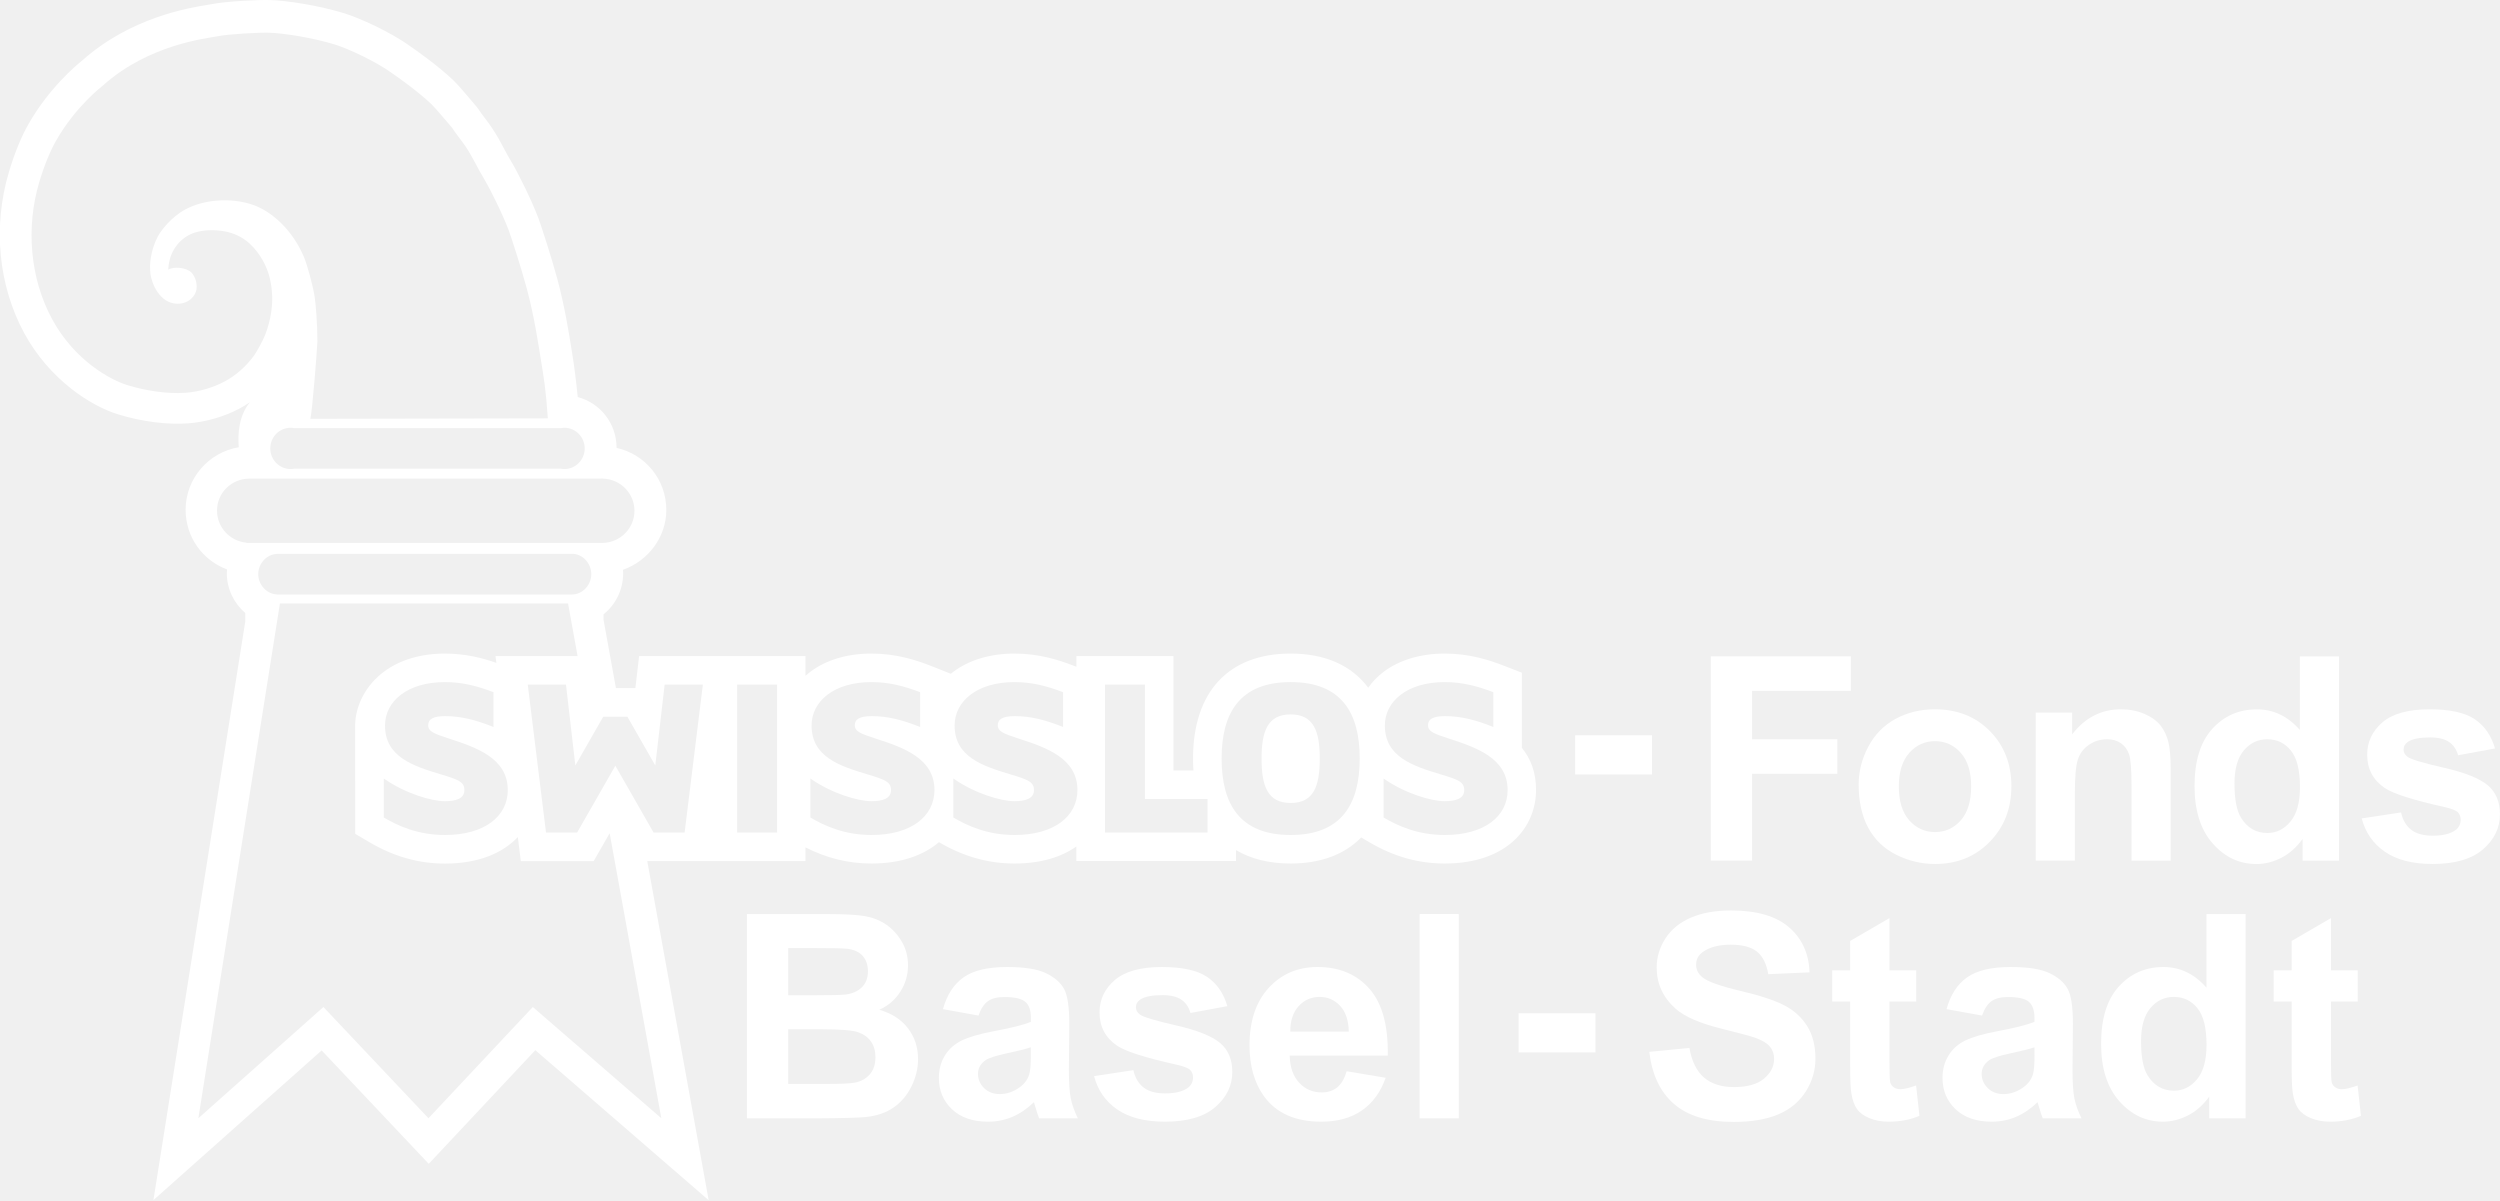
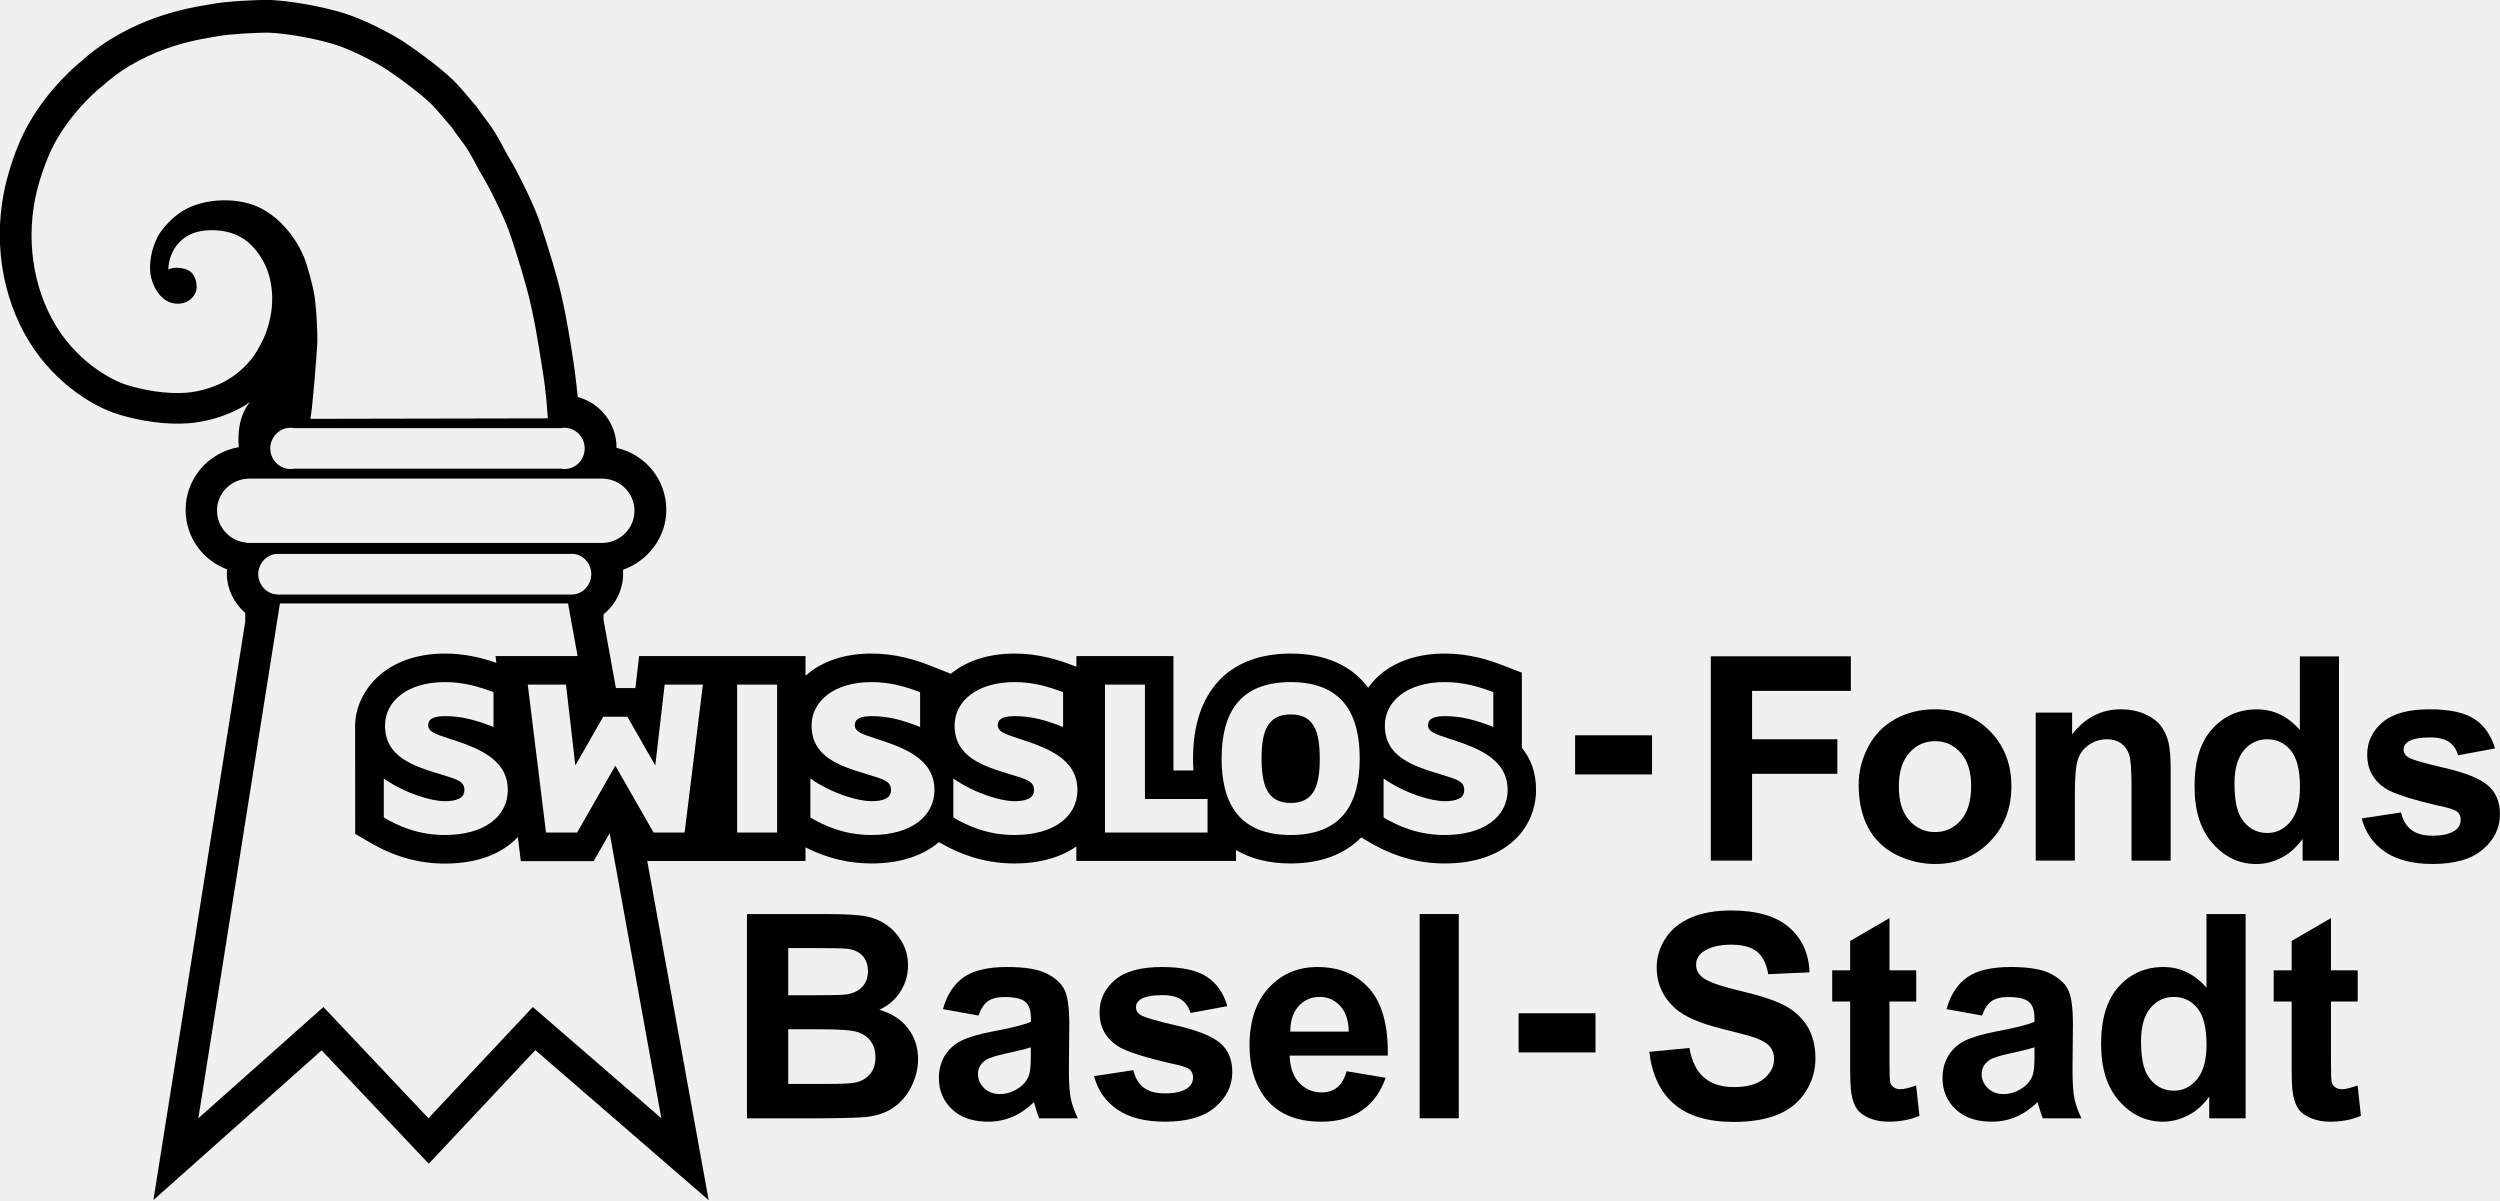
- <svg xmlns="http://www.w3.org/2000/svg" version="1.1" id="Ebene_1" x="0px" y="0px" viewBox="0 0 435.57 209.11" style="enable-background:new 0 0 435.57 209.11;" xml:space="preserve">
-   <style type="text/css">
- 	.st0{fill:#FFFFFF;}
- </style>
-   <g>
-     <rect x="274.43" y="128.11" class="st0" width="13.4" height="6.82" />
-     <polygon class="st0" points="305.26,134.82 320.12,134.82 320.12,128.8 305.26,128.8 305.26,120.37 322.47,120.37 322.47,114.35    298.07,114.35 298.07,149.94 305.26,149.94  " />
-     <path class="st0" d="M350.44,136.98c0-3.87-1.25-7.07-3.74-9.6c-2.49-2.53-5.69-3.8-9.59-3.8c-2.52,0-4.81,0.56-6.86,1.67   c-2.05,1.12-3.63,2.74-4.75,4.86c-1.12,2.12-1.67,4.31-1.67,6.58c0,2.96,0.56,5.47,1.67,7.54c1.12,2.06,2.75,3.63,4.89,4.7   c2.14,1.07,4.4,1.6,6.76,1.6c3.82,0,6.99-1.28,9.5-3.85C349.18,144.11,350.44,140.88,350.44,136.98z M341.62,142.93   c-1.21,1.36-2.7,2.04-4.48,2.04c-1.78,0-3.28-0.68-4.49-2.04c-1.21-1.36-1.82-3.32-1.82-5.88c0-2.56,0.61-4.52,1.82-5.88   c1.21-1.36,2.71-2.04,4.49-2.04c1.78,0,3.27,0.68,4.48,2.04c1.21,1.36,1.81,3.3,1.81,5.83   C343.43,139.59,342.82,141.57,341.62,142.93z" />
-     <path class="st0" d="M369.51,129.48c0.66,0.45,1.13,1.09,1.42,1.91c0.29,0.82,0.44,2.62,0.44,5.4v13.16h6.82v-16.02   c0-1.99-0.13-3.52-0.38-4.59c-0.25-1.07-0.7-2.02-1.33-2.87c-0.64-0.84-1.58-1.53-2.83-2.08c-1.25-0.54-2.62-0.81-4.13-0.81   c-3.41,0-6.25,1.46-8.5,4.37v-3.79h-6.34v25.78h6.82v-11.68c0-2.88,0.17-4.86,0.52-5.92c0.35-1.07,0.99-1.93,1.93-2.57   c0.94-0.65,2-0.97,3.18-0.97C368.07,128.8,368.86,129.03,369.51,129.48z" />
-     <path class="st0" d="M401.18,146.16v3.79h6.34v-35.59h-6.82v12.82c-2.1-2.4-4.6-3.59-7.48-3.59c-3.14,0-5.74,1.14-7.79,3.41   c-2.06,2.27-3.08,5.6-3.08,9.97c0,4.27,1.06,7.6,3.17,9.99c2.11,2.39,4.65,3.58,7.61,3.58c1.46,0,2.9-0.36,4.33-1.08   C398.88,148.73,400.12,147.63,401.18,146.16z M390.45,142.47c-0.76-1.23-1.14-3.22-1.14-5.97c0-2.56,0.55-4.48,1.64-5.77   c1.09-1.29,2.45-1.93,4.07-1.93c1.67,0,3.04,0.65,4.1,1.95c1.07,1.3,1.6,3.44,1.6,6.4c0,2.65-0.55,4.65-1.65,5.98   c-1.1,1.34-2.44,2-4.01,2C393.08,145.14,391.55,144.25,390.45,142.47z" />
-     <path class="st0" d="M433.43,136.81c-1.44-1.2-3.98-2.21-7.61-3.04c-3.63-0.83-5.76-1.46-6.37-1.92c-0.45-0.34-0.68-0.75-0.68-1.24   c0-0.57,0.26-1.03,0.78-1.38c0.78-0.5,2.06-0.75,3.86-0.75c1.42,0,2.52,0.27,3.29,0.8c0.77,0.53,1.29,1.3,1.57,2.31l6.43-1.19   c-0.65-2.25-1.83-3.95-3.54-5.1c-1.72-1.15-4.34-1.72-7.87-1.72c-3.71,0-6.44,0.76-8.21,2.28c-1.76,1.52-2.65,3.4-2.65,5.63   c0,2.48,1.02,4.41,3.06,5.8c1.47,1,4.96,2.11,10.46,3.33c1.18,0.28,1.94,0.57,2.28,0.9c0.32,0.34,0.49,0.77,0.49,1.29   c0,0.76-0.3,1.37-0.9,1.82c-0.89,0.65-2.22,0.97-3.98,0.97c-1.6,0-2.85-0.34-3.74-1.03c-0.89-0.69-1.48-1.7-1.77-3.02l-6.85,1.04   c0.63,2.44,1.97,4.38,4.02,5.8c2.05,1.42,4.83,2.14,8.34,2.14c3.87,0,6.79-0.85,8.76-2.55c1.97-1.7,2.96-3.73,2.96-6.09   C435.57,139.72,434.86,138.02,433.43,136.81z" />
-     <path class="st0" d="M153.2,175.93c1.54-0.7,2.76-1.74,3.65-3.13c0.9-1.39,1.35-2.92,1.35-4.59c0-1.54-0.36-2.93-1.09-4.16   c-0.73-1.24-1.64-2.23-2.73-2.97c-1.09-0.74-2.33-1.23-3.71-1.47c-1.38-0.23-3.48-0.35-6.3-0.35h-14.23v35.59h12.11   c4.58-0.03,7.47-0.11,8.67-0.24c1.91-0.21,3.52-0.77,4.82-1.69c1.3-0.92,2.33-2.14,3.08-3.67c0.75-1.53,1.13-3.1,1.13-4.72   c0-2.05-0.58-3.84-1.75-5.37C157.04,177.64,155.37,176.56,153.2,175.93z M137.33,165.18h4.13c3.38,0,5.43,0.04,6.14,0.12   c1.2,0.15,2.1,0.56,2.71,1.25c0.61,0.69,0.91,1.58,0.91,2.68c0,1.15-0.35,2.08-1.06,2.78s-1.67,1.13-2.9,1.27   c-0.68,0.08-2.42,0.12-5.22,0.12h-4.71V165.18z M151.52,187.21c-0.67,0.75-1.54,1.23-2.61,1.42c-0.7,0.15-2.34,0.22-4.93,0.22   h-6.65v-9.52h5.8c3.27,0,5.39,0.17,6.37,0.51c0.98,0.34,1.73,0.88,2.25,1.63c0.52,0.74,0.78,1.65,0.78,2.72   C152.52,185.45,152.19,186.46,151.52,187.21z" />
-     <path class="st0" d="M186.23,186.37l0.07-7.96c0-2.96-0.3-5-0.91-6.11c-0.61-1.11-1.66-2.02-3.14-2.74   c-1.49-0.72-3.75-1.08-6.8-1.08c-3.35,0-5.88,0.6-7.57,1.8c-1.7,1.2-2.9,3.04-3.59,5.54l6.19,1.12c0.42-1.2,0.97-2.04,1.65-2.51   c0.68-0.48,1.63-0.72,2.84-0.72c1.8,0,3.02,0.28,3.67,0.84c0.65,0.56,0.97,1.49,0.97,2.8v0.68c-1.23,0.52-3.44,1.08-6.63,1.67   c-2.36,0.45-4.17,0.98-5.43,1.59c-1.25,0.61-2.23,1.48-2.93,2.62c-0.7,1.14-1.04,2.44-1.04,3.9c0,2.2,0.76,4.02,2.29,5.46   c1.53,1.44,3.62,2.16,6.28,2.16c1.51,0,2.92-0.28,4.25-0.85c1.33-0.57,2.57-1.42,3.74-2.55c0.05,0.13,0.13,0.4,0.24,0.8   c0.26,0.89,0.48,1.56,0.66,2.01h6.75c-0.6-1.23-1.01-2.38-1.23-3.46C186.34,190.31,186.23,188.64,186.23,186.37z M179.6,183.82   c0,1.64-0.09,2.74-0.27,3.33c-0.26,0.89-0.8,1.64-1.63,2.26c-1.12,0.81-2.29,1.21-3.52,1.21c-1.1,0-2.01-0.35-2.72-1.04   c-0.71-0.7-1.07-1.52-1.07-2.48c0-0.97,0.44-1.77,1.34-2.4c0.58-0.39,1.82-0.78,3.71-1.19c1.89-0.4,3.28-0.75,4.15-1.04V183.82z" />
-     <path class="st0" d="M212.57,181.71c-1.44-1.2-3.98-2.21-7.61-3.04c-3.63-0.83-5.76-1.46-6.37-1.92c-0.45-0.34-0.68-0.75-0.68-1.24   c0-0.57,0.26-1.03,0.78-1.38c0.78-0.5,2.06-0.75,3.86-0.75c1.42,0,2.52,0.27,3.29,0.8c0.77,0.53,1.29,1.3,1.57,2.31l6.43-1.19   c-0.65-2.25-1.83-3.95-3.54-5.1c-1.72-1.15-4.34-1.72-7.87-1.72c-3.71,0-6.44,0.76-8.21,2.28c-1.76,1.52-2.65,3.4-2.65,5.63   c0,2.48,1.02,4.41,3.06,5.8c1.47,1,4.96,2.11,10.46,3.33c1.18,0.28,1.94,0.57,2.28,0.9c0.32,0.34,0.49,0.77,0.49,1.29   c0,0.76-0.3,1.37-0.9,1.82c-0.89,0.65-2.22,0.97-3.98,0.97c-1.6,0-2.85-0.34-3.74-1.03c-0.89-0.69-1.48-1.7-1.77-3.02l-6.85,1.04   c0.63,2.44,1.97,4.38,4.02,5.8c2.05,1.42,4.83,2.14,8.34,2.14c3.87,0,6.79-0.85,8.76-2.55c1.97-1.7,2.96-3.73,2.96-6.09   C214.71,184.61,214,182.92,212.57,181.71z" />
-     <path class="st0" d="M238.6,172.28c-2.22-2.53-5.24-3.8-9.08-3.8c-3.41,0-6.24,1.21-8.47,3.63c-2.23,2.42-3.35,5.77-3.35,10.04   c0,3.58,0.85,6.54,2.55,8.89c2.15,2.93,5.47,4.39,9.95,4.39c2.83,0,5.19-0.65,7.08-1.96c1.88-1.3,3.27-3.2,4.14-5.69l-6.8-1.14   c-0.37,1.29-0.92,2.23-1.65,2.82c-0.73,0.58-1.63,0.87-2.69,0.87c-1.57,0-2.88-0.56-3.93-1.69c-1.05-1.12-1.6-2.7-1.65-4.72h17.09   C241.88,178.69,240.82,174.81,238.6,172.28z M224.81,179.74c-0.02-1.86,0.46-3.33,1.43-4.42c0.97-1.08,2.2-1.63,3.69-1.63   c1.39,0,2.57,0.51,3.54,1.54c0.97,1.03,1.48,2.53,1.53,4.5H224.81z" />
-     <rect x="247.34" y="159.25" class="st0" width="6.82" height="35.59" />
-     <rect x="264.58" y="176.54" class="st0" width="13.4" height="6.82" />
-     <path class="st0" d="M310.94,175.19c-1.68-0.88-4.26-1.74-7.76-2.56c-3.5-0.83-5.7-1.62-6.6-2.38c-0.71-0.6-1.07-1.32-1.07-2.16   c0-0.92,0.38-1.66,1.14-2.21c1.18-0.86,2.82-1.29,4.9-1.29c2.02,0,3.54,0.4,4.55,1.2c1.01,0.8,1.67,2.12,1.98,3.94l7.19-0.32   c-0.11-3.27-1.3-5.88-3.56-7.84c-2.26-1.96-5.62-2.94-10.09-2.94c-2.74,0-5.07,0.41-7,1.24c-1.93,0.83-3.42,2.03-4.44,3.61   c-1.03,1.58-1.54,3.27-1.54,5.09c0,2.82,1.09,5.2,3.28,7.16c1.55,1.39,4.26,2.57,8.11,3.52c2.99,0.74,4.91,1.26,5.75,1.55   c1.23,0.44,2.09,0.95,2.58,1.54c0.49,0.59,0.74,1.31,0.74,2.15c0,1.31-0.59,2.46-1.76,3.44c-1.17,0.98-2.92,1.47-5.23,1.47   c-2.19,0-3.92-0.55-5.21-1.65c-1.29-1.1-2.14-2.82-2.56-5.17l-6.99,0.68c0.47,3.98,1.91,7.01,4.32,9.09   c2.41,2.08,5.87,3.12,10.37,3.12c3.09,0,5.67-0.43,7.75-1.3c2.07-0.87,3.67-2.19,4.81-3.97c1.13-1.78,1.7-3.69,1.7-5.73   c0-2.25-0.47-4.14-1.42-5.67C313.92,177.28,312.61,176.07,310.94,175.19z" />
-     <path class="st0" d="M331.09,189.77c-0.45,0-0.84-0.11-1.15-0.34c-0.32-0.23-0.52-0.51-0.61-0.86c-0.09-0.35-0.13-1.57-0.13-3.68   V174.5h4.66v-5.44h-4.66v-9.1l-6.85,3.98v5.12h-3.13v5.44h3.13v11.24c0,2.41,0.07,4.01,0.22,4.81c0.18,1.12,0.5,2,0.96,2.66   c0.46,0.66,1.19,1.19,2.17,1.6c0.99,0.41,2.1,0.62,3.33,0.62c2.01,0,3.8-0.34,5.39-1.02l-0.58-5.29   C332.64,189.55,331.73,189.77,331.09,189.77z" />
-     <path class="st0" d="M361.09,186.37l0.07-7.96c0-2.96-0.3-5-0.91-6.11c-0.61-1.11-1.66-2.02-3.14-2.74   c-1.49-0.72-3.75-1.08-6.8-1.08c-3.35,0-5.88,0.6-7.58,1.8c-1.7,1.2-2.9,3.04-3.59,5.54l6.19,1.12c0.42-1.2,0.97-2.04,1.65-2.51   c0.68-0.48,1.63-0.72,2.84-0.72c1.8,0,3.02,0.28,3.67,0.84c0.65,0.56,0.97,1.49,0.97,2.8v0.68c-1.23,0.52-3.44,1.08-6.63,1.67   c-2.36,0.45-4.17,0.98-5.43,1.59c-1.25,0.61-2.23,1.48-2.92,2.62c-0.7,1.14-1.04,2.44-1.04,3.9c0,2.2,0.76,4.02,2.29,5.46   c1.53,1.44,3.62,2.16,6.28,2.16c1.5,0,2.92-0.28,4.25-0.85c1.33-0.57,2.57-1.42,3.74-2.55c0.05,0.13,0.13,0.4,0.24,0.8   c0.26,0.89,0.48,1.56,0.66,2.01h6.75c-0.6-1.23-1.01-2.38-1.23-3.46C361.2,190.31,361.09,188.64,361.09,186.37z M354.47,183.82   c0,1.64-0.09,2.74-0.27,3.33c-0.26,0.89-0.8,1.64-1.63,2.26c-1.12,0.81-2.29,1.21-3.52,1.21c-1.1,0-2.01-0.35-2.72-1.04   c-0.71-0.7-1.07-1.52-1.07-2.48c0-0.97,0.44-1.77,1.34-2.4c0.58-0.39,1.82-0.78,3.71-1.19c1.89-0.4,3.28-0.75,4.15-1.04V183.82z" />
-     <path class="st0" d="M384.42,172.07c-2.1-2.4-4.6-3.59-7.48-3.59c-3.14,0-5.74,1.14-7.79,3.41c-2.06,2.27-3.08,5.6-3.08,9.97   c0,4.27,1.06,7.6,3.17,9.99c2.11,2.39,4.65,3.58,7.61,3.58c1.46,0,2.9-0.36,4.33-1.08c1.43-0.72,2.67-1.82,3.73-3.29v3.79h6.34   v-35.59h-6.82V172.07z M382.79,188.03c-1.1,1.33-2.44,2-4.01,2c-1.97,0-3.51-0.89-4.61-2.67c-0.76-1.23-1.14-3.22-1.14-5.97   c0-2.56,0.55-4.48,1.64-5.77c1.09-1.29,2.45-1.93,4.07-1.93c1.67,0,3.04,0.65,4.1,1.95c1.07,1.3,1.6,3.44,1.6,6.4   C384.44,184.7,383.89,186.7,382.79,188.03z" />
-     <path class="st0" d="M408.01,189.77c-0.45,0-0.84-0.11-1.15-0.34c-0.32-0.23-0.52-0.51-0.61-0.86c-0.09-0.35-0.13-1.57-0.13-3.68   V174.5h4.66v-5.44h-4.66v-9.1l-6.85,3.98v5.12h-3.13v5.44h3.13v11.24c0,2.41,0.07,4.01,0.22,4.81c0.18,1.12,0.5,2,0.96,2.66   c0.46,0.66,1.19,1.19,2.17,1.6c0.99,0.41,2.1,0.62,3.33,0.62c2.01,0,3.8-0.34,5.39-1.02l-0.58-5.29   C409.56,189.55,408.64,189.77,408.01,189.77z" />
-     <path class="st0" d="M265.15,130.29V117.2l-3.18-1.23c-2.52-0.98-5.96-2.1-10.25-2.1c-4.24,0-7.94,1.12-10.71,3.22   c-1.04,0.8-1.92,1.72-2.63,2.73c-2.88-3.87-7.48-5.95-13.52-5.95c-10.8,0-17,6.66-17,18.29c0,0.71,0.02,1.4,0.07,2.08h-3.48V114.3   h-16.91v1.87l-0.53-0.2c-2.52-0.98-5.97-2.1-10.26-2.1c-4.24,0-7.94,1.12-10.71,3.22c-0.27,0.21-0.13,0.1-0.38,0.3l-0.43-0.17   l-3.15-1.25c-2.52-0.98-5.97-2.1-10.26-2.1c-4.24,0-7.94,1.12-10.7,3.22c-0.27,0.21-0.53,0.43-0.78,0.65v-3.44h-28.99l-0.51,4.4   l-0.14,1.18h-3.39l-2.16-11.91v-0.94c2.08-1.66,3.42-4.24,3.42-7.13c0-0.21-0.02-0.42-0.03-0.62c4.38-1.56,7.55-5.69,7.55-10.43   c0-5.31-3.67-9.7-8.67-10.82c0-0.02,0-0.04,0-0.05c0-4.22-2.87-7.78-6.76-8.8c-0.31-3.08-0.66-5.69-0.94-7.41l-0.15-0.95   c-0.45-2.81-1.2-7.52-2.46-12.19c-1.04-3.85-2.82-9.3-3.29-10.58c-1.22-3.27-3.79-8.35-4.72-9.86c-0.46-0.74-0.85-1.47-1.26-2.25   c-0.58-1.1-1.24-2.34-2.15-3.69c-0.36-0.54-0.79-1.11-1.22-1.68c-0.39-0.51-0.79-1.05-1.04-1.44l-0.43-0.58   c-1.42-1.69-3.26-3.85-4-4.55c-2.8-2.67-6.89-5.51-7.63-6.01c-3.36-2.44-8.84-4.89-11.37-5.67c-4.47-1.37-9.86-2.2-12.87-2.31   c-1.95-0.07-7.84,0.21-10.34,0.73c-0.13,0.02-0.31,0.05-0.54,0.09c-3.35,0.54-13.5,2.2-21.9,9.69c-1.09,0.87-5.83,4.85-9.38,11.09   c-1.27,2.22-2.49,5.21-3.43,8.41c-2.81,9.48-1.83,19.71,2.7,28.06C8.64,66.14,15.8,70.73,20.6,72.2c4.1,1.26,8.54,1.83,12.19,1.56   c2.99-0.22,6.21-1.14,8.85-2.53c0.65-0.34,1.29-0.73,1.9-1.15c-1.9,2.32-2.14,5.4-1.94,7.84c-5.25,0.89-9.26,5.43-9.26,10.9   c0,4.75,2.93,8.79,7.22,10.39c-0.02,0.23-0.04,0.45-0.04,0.68c0,2.73,1.26,5.24,3.21,6.91v1.5l-16,100.79l29.31-26.08l18.66,19.76   l18.57-19.8l30.2,26.14l-10.7-59.09h27.57v-2.38c3.72,1.89,7.49,2.81,11.48,2.81c5.28,0,9.16-1.49,11.77-3.72   c4.26,2.5,8.56,3.72,13.16,3.72c4.65,0,8.22-1.16,10.78-2.97v2.53h27.82v-1.9c2.57,1.53,5.76,2.34,9.5,2.34   c5.25,0,9.42-1.58,12.31-4.54l1.36,0.8c4.27,2.52,8.58,3.74,13.18,3.74c11,0,15.92-6.43,15.92-12.79   C267.64,134.54,266.66,132.15,265.15,130.29z M97.73,74.59c0.2-0.03,0.4-0.06,0.6-0.06c1.96,0,3.54,1.61,3.54,3.6   c0,1.98-1.58,3.59-3.54,3.59c-0.21,0-0.41-0.02-0.61-0.06H51.24c-0.2,0.03-0.4,0.06-0.61,0.06c-1.95,0-3.54-1.61-3.54-3.59   c0-1.99,1.58-3.6,3.54-3.6c0.21,0,0.41,0.02,0.6,0.06H97.73z M39.03,66.52c-1.88,0.99-4.32,1.74-6.67,1.91   c-3.41,0.25-7.24-0.43-10.17-1.33c-2.93-0.9-9.21-4.29-13.1-11.48c-3.9-7.19-4.58-16.03-2.26-23.86c0.93-3.13,2.01-5.62,2.94-7.25   c3.44-6.04,8.14-9.59,8.14-9.59c8.03-7.24,18.27-8.25,19.99-8.6c1.96-0.4,7.39-0.68,9.04-0.62c2.54,0.09,7.47,0.85,11.45,2.07   c2.16,0.66,7.13,2.95,9.8,4.9c1.5,1.02,4.86,3.46,7,5.5c0.67,0.64,3.58,4.1,3.58,4.1c0.67,1.05,1.64,2.21,2.34,3.24   c1.33,1.98,2.04,3.72,3.29,5.75c0.76,1.23,3.17,6,4.24,8.89c0.39,1.05,2.13,6.36,3.13,10.08c1.33,4.93,2.05,9.89,2.49,12.59   c0.44,2.7,0.86,5.1,1.19,10.07c-13.48,0-27.91,0.08-41.39,0.08c0.34-1.01,1.24-12.64,1.24-13.54c0-3.05-0.29-6.53-0.48-7.73   c-0.33-2.09-1.32-5.63-1.86-6.91c-1.86-4.43-5.34-7.87-8.92-9.11c-3.76-1.3-8.5-0.95-11.75,0.81c-2.44,1.32-4.27,3.68-4.84,4.8   c-1.15,2.25-1.47,4.66-1.23,6.48c0.21,1.58,1.56,5.09,4.68,5.15c2.06,0.02,3.22-1.46,3.34-2.55c0.16-1.46-0.51-2.51-0.9-2.9   c-0.87-0.87-3.06-1.08-4.02-0.49c0.11-3.21,1.98-5.31,3.95-6.2c2.04-0.92,4.52-0.66,5.24-0.57c3.47,0.44,5.43,2.34,6.77,4.34   c1.4,2.11,1.9,4.09,2.09,6.21c0.21,2.27-0.15,4.95-1.17,7.58c-0.41,1.04-1.51,3.04-1.99,3.68C42.84,63.88,41.08,65.44,39.03,66.52z    M37.81,88.96c0-3.1,2.53-5.57,5.65-5.57c-0.21-0.02,0.21,0,0,0l61.6-0.01v0.01c3.04,0.09,5.48,2.56,5.48,5.6   c0,3.04-2.44,5.51-5.48,5.6v0.01H42.95v-0.05C40.07,94.29,37.81,91.89,37.81,88.96z M44.99,100.03c0-1.81,1.43-3.43,3.21-3.52V96.5   h51.23c0.08-0.01,0.16-0.01,0.25-0.01c1.86,0,3.34,1.69,3.34,3.55c0,1.86-1.51,3.54-3.37,3.54c-0.02,0-0.03,0-0.04,0v0H48.2v-0.02   C46.41,103.47,44.99,101.83,44.99,100.03z M115.22,194.83l-22.39-19.38l-18.18,19.38l-18.3-19.38l-21.79,19.38l14.21-89.69h50.2   l1.66,9.16h-14.3l0.15,1.19c-2.37-0.83-5.36-1.62-8.96-1.62c-4.24,0-7.94,1.12-10.71,3.22c-2.99,2.28-4.89,5.7-4.94,9.32v0.14   l0.02,18.73l2.45,1.44c4.27,2.52,8.58,3.74,13.18,3.74c5.95,0,10.12-1.88,12.7-4.62l0.52,4.19h12.69l1.44-2.5l1.35-2.36   L115.22,194.83z M76.79,134.91c-4.85-1.46-9.71-3.05-9.71-8.5c0-4.21,3.87-7.57,10.44-7.57c3.14,0,5.8,0.74,8.46,1.76v6.06   c-3.01-1.2-5.59-1.89-8.42-1.89c-2.06,0-2.96,0.51-2.96,1.59c0,1.12,1.16,1.51,3.52,2.28c4.85,1.58,10.35,3.43,10.35,9.02   c0,4.55-4.04,7.82-10.95,7.82c-4.77,0-8.25-1.63-10.65-3.05v-6.79c3.74,2.62,8.33,3.95,10.61,3.95c1.93,0,3.43-0.43,3.43-1.93   C80.91,136.2,79.8,135.81,76.79,134.91z M119.28,145.05h-5.41l-6.66-11.64l-6.66,11.64h-5.42l-3.18-25.77h6.66l1.63,14.09l4.86-8.5   h4.21l4.86,8.5l1.63-14.09h6.66L119.28,145.05z M135.39,145.05h-6.96v-25.77h6.96V145.05z M151.84,145.48   c-4.77,0-8.24-1.63-10.65-3.05v-6.79c3.73,2.62,8.33,3.95,10.62,3.95c1.93,0,3.43-0.43,3.43-1.93c0-1.46-1.12-1.85-4.13-2.75   c-4.85-1.46-9.71-3.05-9.71-8.5c0-4.21,3.87-7.57,10.44-7.57c3.14,0,5.8,0.74,8.47,1.76v6.06c-3.01-1.2-5.58-1.89-8.42-1.89   c-2.06,0-2.96,0.51-2.96,1.59c0,1.12,1.16,1.51,3.52,2.28c4.86,1.58,10.36,3.43,10.36,9.02   C162.79,142.22,158.76,145.48,151.84,145.48z M176.76,145.48c-4.77,0-8.25-1.63-10.66-3.05v-6.79c3.74,2.62,8.34,3.95,10.61,3.95   c1.93,0,3.44-0.43,3.44-1.93c0-1.46-1.12-1.85-4.13-2.75c-4.85-1.46-9.7-3.05-9.7-8.5c0-4.21,3.87-7.57,10.44-7.57   c3.13,0,5.79,0.74,8.46,1.76v6.06c-3.01-1.2-5.58-1.89-8.42-1.89c-2.06,0-2.96,0.51-2.96,1.59c0,1.12,1.16,1.51,3.52,2.28   c4.86,1.58,10.36,3.43,10.36,9.02C187.71,142.22,183.67,145.48,176.76,145.48z M210.39,145.05h-17.87v-25.77h6.96v19.93h10.91   V145.05z M224.87,145.48c-8.9,0-12.03-5.41-12.03-13.32c0-7.9,3.13-13.32,12.03-13.32c8.9,0,12.03,5.41,12.03,13.32   C236.89,140.07,233.76,145.48,224.87,145.48z M251.72,145.48c-4.77,0-8.25-1.63-10.66-3.05v-6.79c3.74,2.62,8.33,3.95,10.62,3.95   c1.93,0,3.43-0.43,3.43-1.93c0-1.46-1.12-1.85-4.12-2.75c-4.85-1.46-9.71-3.05-9.71-8.5c0-4.21,3.87-7.57,10.44-7.57   c3.13,0,5.8,0.74,8.46,1.76v6.06c-3.01-1.2-5.58-1.89-8.42-1.89c-2.06,0-2.96,0.51-2.96,1.59c0,1.12,1.16,1.51,3.52,2.28   c4.86,1.58,10.35,3.43,10.35,9.02C262.67,142.22,258.63,145.48,251.72,145.48z" />
-     <path class="st0" d="M224.87,124.47c-4.04,0-5.07,2.97-5.07,7.69c0,4.77,1.03,7.74,5.07,7.74c4.04,0,5.07-2.97,5.07-7.74   C229.94,127.44,228.9,124.47,224.87,124.47z" />
-   </g>
+ <svg xmlns="http://www.w3.org/2000/svg" id="Ebene_1" version="1.1" viewBox="0 0 435.57 209.11">
+   <rect x="274.43" y="128.11" width="13.4" height="6.82" />
+   <polygon points="305.26 134.82 320.12 134.82 320.12 128.8 305.26 128.8 305.26 120.37 322.47 120.37 322.47 114.35 298.07 114.35 298.07 149.94 305.26 149.94 305.26 134.82" />
+   <path d="M350.44,136.98c0-3.87-1.25-7.07-3.74-9.6-2.49-2.53-5.69-3.8-9.59-3.8-2.52,0-4.81.56-6.86,1.67-2.05,1.12-3.63,2.74-4.75,4.86s-1.67,4.31-1.67,6.58c0,2.96.56,5.47,1.67,7.54,1.12,2.06,2.75,3.63,4.89,4.7,2.14,1.07,4.4,1.6,6.76,1.6,3.82,0,6.99-1.28,9.5-3.85,2.53-2.57,3.79-5.8,3.79-9.7h0ZM341.62,142.93c-1.21,1.36-2.7,2.04-4.48,2.04s-3.28-.68-4.49-2.04-1.82-3.32-1.82-5.88.61-4.52,1.82-5.88c1.21-1.36,2.71-2.04,4.49-2.04s3.27.68,4.48,2.04c1.21,1.36,1.81,3.3,1.81,5.83s-.61,4.57-1.81,5.93h0Z" />
+   <path d="M369.51,129.48c.66.45,1.13,1.09,1.42,1.91s.44,2.62.44,5.4v13.16h6.82v-16.02c0-1.99-.13-3.52-.38-4.59-.25-1.07-.7-2.02-1.33-2.87-.64-.84-1.58-1.53-2.83-2.08-1.25-.54-2.62-.81-4.13-.81-3.41,0-6.25,1.46-8.5,4.37v-3.79h-6.34v25.78h6.82v-11.68c0-2.88.17-4.86.52-5.92.35-1.07.99-1.93,1.93-2.57.94-.65,2-.97,3.18-.97.94,0,1.73.23,2.38.68h0Z" />
+   <path d="M401.18,146.16v3.79h6.34v-35.59h-6.82v12.82c-2.1-2.4-4.6-3.59-7.48-3.59-3.14,0-5.74,1.14-7.79,3.41-2.06,2.27-3.08,5.6-3.08,9.97s1.06,7.6,3.17,9.99c2.11,2.39,4.65,3.58,7.61,3.58,1.46,0,2.9-.36,4.33-1.08,1.42-.73,2.66-1.83,3.72-3.3h0ZM390.45,142.47c-.76-1.23-1.14-3.22-1.14-5.97,0-2.56.55-4.48,1.64-5.77,1.09-1.29,2.45-1.93,4.07-1.93s3.04.65,4.1,1.95c1.07,1.3,1.6,3.44,1.6,6.4,0,2.65-.55,4.65-1.65,5.98-1.1,1.34-2.44,2-4.01,2-1.98,0-3.51-.88-4.61-2.66h0Z" />
+   <path d="M433.43,136.81c-1.44-1.2-3.98-2.21-7.61-3.04-3.63-.83-5.76-1.46-6.37-1.92-.45-.34-.68-.75-.68-1.24,0-.57.26-1.03.78-1.38.78-.5,2.06-.75,3.86-.75,1.42,0,2.52.27,3.29.8.77.53,1.29,1.3,1.57,2.31l6.43-1.19c-.65-2.25-1.83-3.95-3.54-5.1-1.72-1.15-4.34-1.72-7.87-1.72-3.71,0-6.44.76-8.21,2.28-1.76,1.52-2.65,3.4-2.65,5.63,0,2.48,1.02,4.41,3.06,5.8,1.47,1,4.96,2.11,10.46,3.33,1.18.28,1.94.57,2.28.9.32.34.49.77.49,1.29,0,.76-.3,1.37-.9,1.82-.89.65-2.22.97-3.98.97-1.6,0-2.85-.34-3.74-1.03-.89-.69-1.48-1.7-1.77-3.02l-6.85,1.04c.63,2.44,1.97,4.38,4.02,5.8s4.83,2.14,8.34,2.14c3.87,0,6.79-.85,8.76-2.55s2.96-3.73,2.96-6.09c.01-2.17-.7-3.87-2.13-5.08h0Z" />
+   <path d="M153.2,175.93c1.54-.7,2.76-1.74,3.65-3.13.9-1.39,1.35-2.92,1.35-4.59,0-1.54-.36-2.93-1.09-4.16-.73-1.24-1.64-2.23-2.73-2.97s-2.33-1.23-3.71-1.47c-1.38-.23-3.48-.35-6.3-.35h-14.23v35.59h12.11c4.58-.03,7.47-.11,8.67-.24,1.91-.21,3.52-.77,4.82-1.69s2.33-2.14,3.08-3.67,1.13-3.1,1.13-4.72c0-2.05-.58-3.84-1.75-5.37-1.16-1.52-2.83-2.6-5-3.23h0ZM137.33,165.18h4.13c3.38,0,5.43.04,6.14.12,1.2.15,2.1.56,2.71,1.25s.91,1.58.91,2.68-.35,2.08-1.06,2.78-1.67,1.13-2.9,1.27c-.68.08-2.42.12-5.22.12h-4.71v-8.22h0ZM151.52,187.21c-.67.75-1.54,1.23-2.61,1.42-.7.15-2.34.22-4.93.22h-6.65v-9.52h5.8c3.27,0,5.39.17,6.37.51s1.73.88,2.25,1.63c.52.74.78,1.65.78,2.72,0,1.26-.34,2.27-1.01,3.02h0Z" />
+   <path d="M186.23,186.37l.07-7.96c0-2.96-.3-5-.91-6.11s-1.66-2.02-3.14-2.74c-1.49-.72-3.75-1.08-6.8-1.08-3.35,0-5.88.6-7.57,1.8-1.7,1.2-2.9,3.04-3.59,5.54l6.19,1.12c.42-1.2.97-2.04,1.65-2.51.68-.48,1.63-.72,2.84-.72,1.8,0,3.02.28,3.67.84s.97,1.49.97,2.8v.68c-1.23.52-3.44,1.08-6.63,1.67-2.36.45-4.17.98-5.43,1.59-1.25.61-2.23,1.48-2.93,2.62s-1.04,2.44-1.04,3.9c0,2.2.76,4.02,2.29,5.46s3.62,2.16,6.28,2.16c1.51,0,2.92-.28,4.25-.85s2.57-1.42,3.74-2.55c.05.13.13.4.24.8.26.89.48,1.56.66,2.01h6.75c-.6-1.23-1.01-2.38-1.23-3.46-.22-1.07-.33-2.74-.33-5.01h0ZM179.6,183.82c0,1.64-.09,2.74-.27,3.33-.26.89-.8,1.64-1.63,2.26-1.12.81-2.29,1.21-3.52,1.21-1.1,0-2.01-.35-2.72-1.04-.71-.7-1.07-1.52-1.07-2.48s.44-1.77,1.34-2.4c.58-.39,1.82-.78,3.71-1.19,1.89-.4,3.28-.75,4.15-1.04v1.35h.01Z" />
+   <path d="M212.57,181.71c-1.44-1.2-3.98-2.21-7.61-3.04-3.63-.83-5.76-1.46-6.37-1.92-.45-.34-.68-.75-.68-1.24,0-.57.26-1.03.78-1.38.78-.5,2.06-.75,3.86-.75,1.42,0,2.52.27,3.29.8.77.53,1.29,1.3,1.57,2.31l6.43-1.19c-.65-2.25-1.83-3.95-3.54-5.1-1.72-1.15-4.34-1.72-7.87-1.72-3.71,0-6.44.76-8.21,2.28-1.76,1.52-2.65,3.4-2.65,5.63,0,2.48,1.02,4.41,3.06,5.8,1.47,1,4.96,2.11,10.46,3.33,1.18.28,1.94.57,2.28.9.32.34.49.77.49,1.29,0,.76-.3,1.37-.9,1.82-.89.65-2.22.97-3.98.97-1.6,0-2.85-.34-3.74-1.03s-1.48-1.7-1.77-3.02l-6.85,1.04c.63,2.44,1.97,4.38,4.02,5.8s4.83,2.14,8.34,2.14c3.87,0,6.79-.85,8.76-2.55s2.96-3.73,2.96-6.09c0-2.18-.7-3.87-2.13-5.08h0Z" />
+   <path d="M238.6,172.28c-2.22-2.53-5.24-3.8-9.08-3.8-3.41,0-6.24,1.21-8.47,3.63s-3.35,5.77-3.35,10.04c0,3.58.85,6.54,2.55,8.89,2.15,2.93,5.47,4.39,9.95,4.39,2.83,0,5.19-.65,7.08-1.96,1.88-1.3,3.27-3.2,4.14-5.69l-6.8-1.14c-.37,1.29-.92,2.23-1.65,2.82-.73.58-1.63.87-2.69.87-1.57,0-2.88-.56-3.93-1.69-1.05-1.12-1.6-2.7-1.65-4.72h17.09c.09-5.23-.97-9.11-3.19-11.64h0ZM224.81,179.74c-.02-1.86.46-3.33,1.43-4.42.97-1.08,2.2-1.63,3.69-1.63,1.39,0,2.57.51,3.54,1.54.97,1.03,1.48,2.53,1.53,4.5h-10.19,0Z" />
+   <rect x="247.34" y="159.25" width="6.82" height="35.59" />
+   <rect x="264.58" y="176.54" width="13.4" height="6.82" />
+   <path d="M310.94,175.19c-1.68-.88-4.26-1.74-7.76-2.56-3.5-.83-5.7-1.62-6.6-2.38-.71-.6-1.07-1.32-1.07-2.16,0-.92.38-1.66,1.14-2.21,1.18-.86,2.82-1.29,4.9-1.29s3.54.4,4.55,1.2c1.01.8,1.67,2.12,1.98,3.94l7.19-.32c-.11-3.27-1.3-5.88-3.56-7.84-2.26-1.96-5.62-2.94-10.09-2.94-2.74,0-5.07.41-7,1.24s-3.42,2.03-4.44,3.61c-1.03,1.58-1.54,3.27-1.54,5.09,0,2.82,1.09,5.2,3.28,7.16,1.55,1.39,4.26,2.57,8.11,3.52,2.99.74,4.91,1.26,5.75,1.55,1.23.44,2.09.95,2.58,1.54s.74,1.31.74,2.15c0,1.31-.59,2.46-1.76,3.44s-2.92,1.47-5.23,1.47c-2.19,0-3.92-.55-5.21-1.65-1.29-1.1-2.14-2.82-2.56-5.17l-6.99.68c.47,3.98,1.91,7.01,4.32,9.09s5.87,3.12,10.37,3.12c3.09,0,5.67-.43,7.75-1.3,2.07-.87,3.67-2.19,4.81-3.97,1.13-1.78,1.7-3.69,1.7-5.73,0-2.25-.47-4.14-1.42-5.67-.96-1.52-2.27-2.73-3.94-3.61h0Z" />
+   <path d="M331.09,189.77c-.45,0-.84-.11-1.15-.34-.32-.23-.52-.51-.61-.86s-.13-1.57-.13-3.68v-10.39h4.66v-5.44h-4.66v-9.1l-6.85,3.98v5.12h-3.13v5.44h3.13v11.24c0,2.41.07,4.01.22,4.81.18,1.12.5,2,.96,2.66s1.19,1.19,2.17,1.6c.99.41,2.1.62,3.33.62,2.01,0,3.8-.34,5.39-1.02l-.58-5.29c-1.2.43-2.11.65-2.75.65h0Z" />
+   <path d="M361.09,186.37l.07-7.96c0-2.96-.3-5-.91-6.11-.61-1.11-1.66-2.02-3.14-2.74-1.49-.72-3.75-1.08-6.8-1.08-3.35,0-5.88.6-7.58,1.8-1.7,1.2-2.9,3.04-3.59,5.54l6.19,1.12c.42-1.2.97-2.04,1.65-2.51.68-.48,1.63-.72,2.84-.72,1.8,0,3.02.28,3.67.84.65.56.97,1.49.97,2.8v.68c-1.23.52-3.44,1.08-6.63,1.67-2.36.45-4.17.98-5.43,1.59-1.25.61-2.23,1.48-2.92,2.62-.7,1.14-1.04,2.44-1.04,3.9,0,2.2.76,4.02,2.29,5.46s3.62,2.16,6.28,2.16c1.5,0,2.92-.28,4.25-.85s2.57-1.42,3.74-2.55c.05.13.13.4.24.8.26.89.48,1.56.66,2.01h6.75c-.6-1.23-1.01-2.38-1.23-3.46-.22-1.07-.33-2.74-.33-5.01h0ZM354.47,183.82c0,1.64-.09,2.74-.27,3.33-.26.89-.8,1.64-1.63,2.26-1.12.81-2.29,1.21-3.52,1.21-1.1,0-2.01-.35-2.72-1.04-.71-.7-1.07-1.52-1.07-2.48s.44-1.77,1.34-2.4c.58-.39,1.82-.78,3.71-1.19,1.89-.4,3.28-.75,4.15-1.04v1.35h.01Z" />
+   <path d="M384.42,172.07c-2.1-2.4-4.6-3.59-7.48-3.59-3.14,0-5.74,1.14-7.79,3.41-2.06,2.27-3.08,5.6-3.08,9.97s1.06,7.6,3.17,9.99c2.11,2.39,4.65,3.58,7.61,3.58,1.46,0,2.9-.36,4.33-1.08s2.67-1.82,3.73-3.29v3.79h6.34v-35.59h-6.82v12.81h0ZM382.79,188.03c-1.1,1.33-2.44,2-4.01,2-1.97,0-3.51-.89-4.61-2.67-.76-1.23-1.14-3.22-1.14-5.97,0-2.56.55-4.48,1.64-5.77,1.09-1.29,2.45-1.93,4.07-1.93s3.04.65,4.1,1.95c1.07,1.3,1.6,3.44,1.6,6.4,0,2.66-.55,4.66-1.65,5.99h0Z" />
+   <path d="M408.01,189.77c-.45,0-.84-.11-1.15-.34-.32-.23-.52-.51-.61-.86s-.13-1.57-.13-3.68v-10.39h4.66v-5.44h-4.66v-9.1l-6.85,3.98v5.12h-3.13v5.44h3.13v11.24c0,2.41.07,4.01.22,4.81.18,1.12.5,2,.96,2.66s1.19,1.19,2.17,1.6c.99.41,2.1.62,3.33.62,2.01,0,3.8-.34,5.39-1.02l-.58-5.29c-1.2.43-2.12.65-2.75.65h0Z" />
+   <path d="M265.15,130.29v-13.09l-3.18-1.23c-2.52-.98-5.96-2.1-10.25-2.1s-7.94,1.12-10.71,3.22c-1.04.8-1.92,1.72-2.63,2.73-2.88-3.87-7.48-5.95-13.52-5.95-10.8,0-17,6.66-17,18.29,0,.71.02,1.4.07,2.08h-3.48v-19.94h-16.91v1.87l-.53-.2c-2.52-.98-5.97-2.1-10.26-2.1s-7.94,1.12-10.71,3.22c-.27.21-.13.1-.38.3l-.43-.17-3.15-1.25c-2.52-.98-5.97-2.1-10.26-2.1s-7.94,1.12-10.7,3.22c-.27.21-.53.43-.78.65v-3.44h-28.99l-.51,4.4-.14,1.18h-3.39l-2.16-11.91v-.94c2.08-1.66,3.42-4.24,3.42-7.13,0-.21-.02-.42-.03-.62,4.38-1.56,7.55-5.69,7.55-10.43,0-5.31-3.67-9.7-8.67-10.82v-.05c0-4.22-2.87-7.78-6.76-8.8-.31-3.08-.66-5.69-.94-7.41l-.15-.95c-.45-2.81-1.2-7.52-2.46-12.19-1.04-3.85-2.82-9.3-3.29-10.58-1.22-3.27-3.79-8.35-4.72-9.86-.46-.74-.85-1.47-1.26-2.25-.58-1.1-1.24-2.34-2.15-3.69-.36-.54-.79-1.11-1.22-1.68-.39-.51-.79-1.05-1.04-1.44l-.43-.58c-1.42-1.69-3.26-3.85-4-4.55-2.8-2.67-6.89-5.51-7.63-6.01-3.36-2.44-8.84-4.89-11.37-5.67C55.53.95,50.14.12,47.13,0c-1.95-.07-7.84.21-10.34.73-.13.02-.31.05-.54.09-3.35.54-13.5,2.2-21.9,9.69-1.09.87-5.83,4.85-9.38,11.09-1.27,2.22-2.49,5.21-3.43,8.41-2.81,9.48-1.83,19.71,2.7,28.06,4.4,8.06,11.56,12.65,16.36,14.12,4.1,1.26,8.54,1.83,12.19,1.56,2.99-.22,6.21-1.14,8.85-2.53.65-.34,1.29-.73,1.9-1.15-1.9,2.32-2.14,5.4-1.94,7.84-5.25.89-9.26,5.43-9.26,10.9,0,4.75,2.93,8.79,7.22,10.39-.02.23-.04.45-.04.68,0,2.73,1.26,5.24,3.21,6.91v1.5l-16,100.79,29.31-26.08,18.66,19.76,18.57-19.8,30.2,26.14-10.7-59.09h27.57v-2.38c3.72,1.89,7.49,2.81,11.48,2.81,5.28,0,9.16-1.49,11.77-3.72,4.26,2.5,8.56,3.72,13.16,3.72s8.22-1.16,10.78-2.97v2.53h27.82v-1.9c2.57,1.53,5.76,2.34,9.5,2.34,5.25,0,9.42-1.58,12.31-4.54l1.36.8c4.27,2.52,8.58,3.74,13.18,3.74,11,0,15.92-6.43,15.92-12.79.02-3.12-.96-5.51-2.47-7.37h0ZM97.73,74.59c.2-.03.4-.06.6-.06,1.96,0,3.54,1.61,3.54,3.6s-1.58,3.59-3.54,3.59c-.21,0-.41-.02-.61-.06h-46.48c-.2.03-.4.06-.61.06-1.95,0-3.54-1.61-3.54-3.59s1.58-3.6,3.54-3.6c.21,0,.41.02.6.06h46.5ZM39.03,66.52c-1.88.99-4.32,1.74-6.67,1.91-3.41.25-7.24-.43-10.17-1.33s-9.21-4.29-13.1-11.48c-3.9-7.19-4.58-16.03-2.26-23.86.93-3.13,2.01-5.62,2.94-7.25,3.44-6.04,8.14-9.59,8.14-9.59,8.03-7.24,18.27-8.25,19.99-8.6,1.96-.4,7.39-.68,9.04-.62,2.54.09,7.47.85,11.45,2.07,2.16.66,7.13,2.95,9.8,4.9,1.5,1.02,4.86,3.46,7,5.5.67.64,3.58,4.1,3.58,4.1.67,1.05,1.64,2.21,2.34,3.24,1.33,1.98,2.04,3.72,3.29,5.75.76,1.23,3.17,6,4.24,8.89.39,1.05,2.13,6.36,3.13,10.08,1.33,4.93,2.05,9.89,2.49,12.59.44,2.7.86,5.1,1.19,10.07-13.48,0-27.91.08-41.39.08.34-1.01,1.24-12.64,1.24-13.54,0-3.05-.29-6.53-.48-7.73-.33-2.09-1.32-5.63-1.86-6.91-1.86-4.43-5.34-7.87-8.92-9.11-3.76-1.3-8.5-.95-11.75.81-2.44,1.32-4.27,3.68-4.84,4.8-1.15,2.25-1.47,4.66-1.23,6.48.21,1.58,1.56,5.09,4.68,5.15,2.06.02,3.22-1.46,3.34-2.55.16-1.46-.51-2.51-.9-2.9-.87-.87-3.06-1.08-4.02-.49.11-3.21,1.98-5.31,3.95-6.2,2.04-.92,4.52-.66,5.24-.57,3.47.44,5.43,2.34,6.77,4.34,1.4,2.11,1.9,4.09,2.09,6.21.21,2.27-.15,4.95-1.17,7.58-.41,1.04-1.51,3.04-1.99,3.68-1.37,1.86-3.13,3.42-5.18,4.5ZM37.81,88.96c0-3.1,2.53-5.57,5.65-5.57-.21-.02.21,0,0,0h61.6c3.04.09,5.48,2.56,5.48,5.6s-2.44,5.51-5.48,5.6h-62.11s0-.04,0-.04c-2.88-.26-5.14-2.66-5.14-5.59ZM44.99,100.03c0-1.81,1.43-3.43,3.21-3.52h51.23c.08-.02.16-.02.25-.02,1.86,0,3.34,1.69,3.34,3.55s-1.51,3.54-3.37,3.54h-51.45v-.02c-1.79-.09-3.21-1.73-3.21-3.53ZM115.22,194.83l-22.39-19.38-18.18,19.38-18.3-19.38-21.79,19.38,14.21-89.69h50.2l1.66,9.16h-14.3l.15,1.19c-2.37-.83-5.36-1.62-8.96-1.62-4.24,0-7.94,1.12-10.71,3.22-2.99,2.28-4.89,5.7-4.94,9.32v.14l.02,18.73,2.45,1.44c4.27,2.52,8.58,3.74,13.18,3.74,5.95,0,10.12-1.88,12.7-4.62l.52,4.19h12.69l1.44-2.5,1.35-2.36,9,49.66h0ZM76.79,134.91c-4.85-1.46-9.71-3.05-9.71-8.5,0-4.21,3.87-7.57,10.44-7.57,3.14,0,5.8.74,8.46,1.76v6.06c-3.01-1.2-5.59-1.89-8.42-1.89-2.06,0-2.96.51-2.96,1.59s1.16,1.51,3.52,2.28c4.85,1.58,10.35,3.43,10.35,9.02,0,4.55-4.04,7.82-10.95,7.82-4.77,0-8.25-1.63-10.65-3.05v-6.79c3.74,2.62,8.33,3.95,10.61,3.95,1.93,0,3.43-.43,3.43-1.93s-1.11-1.85-4.12-2.75h0ZM119.28,145.05h-5.41l-6.66-11.64-6.66,11.64h-5.42l-3.18-25.77h6.66l1.63,14.09,4.86-8.5h4.21l4.86,8.5,1.63-14.09h6.66l-3.18,25.77h0ZM135.39,145.05h-6.96v-25.77h6.96v25.77ZM151.84,145.48c-4.77,0-8.24-1.63-10.65-3.05v-6.79c3.73,2.62,8.33,3.95,10.62,3.95,1.93,0,3.43-.43,3.43-1.93s-1.12-1.85-4.13-2.75c-4.85-1.46-9.71-3.05-9.71-8.5,0-4.21,3.87-7.57,10.44-7.57,3.14,0,5.8.74,8.47,1.76v6.06c-3.01-1.2-5.58-1.89-8.42-1.89-2.06,0-2.96.51-2.96,1.59s1.16,1.51,3.52,2.28c4.86,1.58,10.36,3.43,10.36,9.02-.02,4.56-4.05,7.82-10.97,7.82h0ZM176.76,145.48c-4.77,0-8.25-1.63-10.66-3.05v-6.79c3.74,2.62,8.34,3.95,10.61,3.95,1.93,0,3.44-.43,3.44-1.93s-1.12-1.85-4.13-2.75c-4.85-1.46-9.7-3.05-9.7-8.5,0-4.21,3.87-7.57,10.44-7.57,3.13,0,5.79.74,8.46,1.76v6.06c-3.01-1.2-5.58-1.89-8.42-1.89-2.06,0-2.96.51-2.96,1.59s1.16,1.51,3.52,2.28c4.86,1.58,10.36,3.43,10.36,9.02,0,4.56-4.05,7.82-10.96,7.82h0ZM210.39,145.05h-17.87v-25.77h6.96v19.93h10.91v5.84h0ZM224.87,145.48c-8.9,0-12.03-5.41-12.03-13.32s3.13-13.32,12.03-13.32,12.03,5.41,12.03,13.32-3.14,13.32-12.03,13.32h0ZM251.72,145.48c-4.77,0-8.25-1.63-10.66-3.05v-6.79c3.74,2.62,8.33,3.95,10.62,3.95,1.93,0,3.43-.43,3.43-1.93s-1.12-1.85-4.12-2.75c-4.85-1.46-9.71-3.05-9.71-8.5,0-4.21,3.87-7.57,10.44-7.57,3.13,0,5.8.74,8.46,1.76v6.06c-3.01-1.2-5.58-1.89-8.42-1.89-2.06,0-2.96.51-2.96,1.59s1.16,1.51,3.52,2.28c4.86,1.58,10.35,3.43,10.35,9.02,0,4.56-4.04,7.82-10.95,7.82h0Z" />
+   <path d="M224.87,124.47c-4.04,0-5.07,2.97-5.07,7.69s1.03,7.74,5.07,7.74,5.07-2.97,5.07-7.74-1.04-7.69-5.07-7.69Z" />
</svg>
